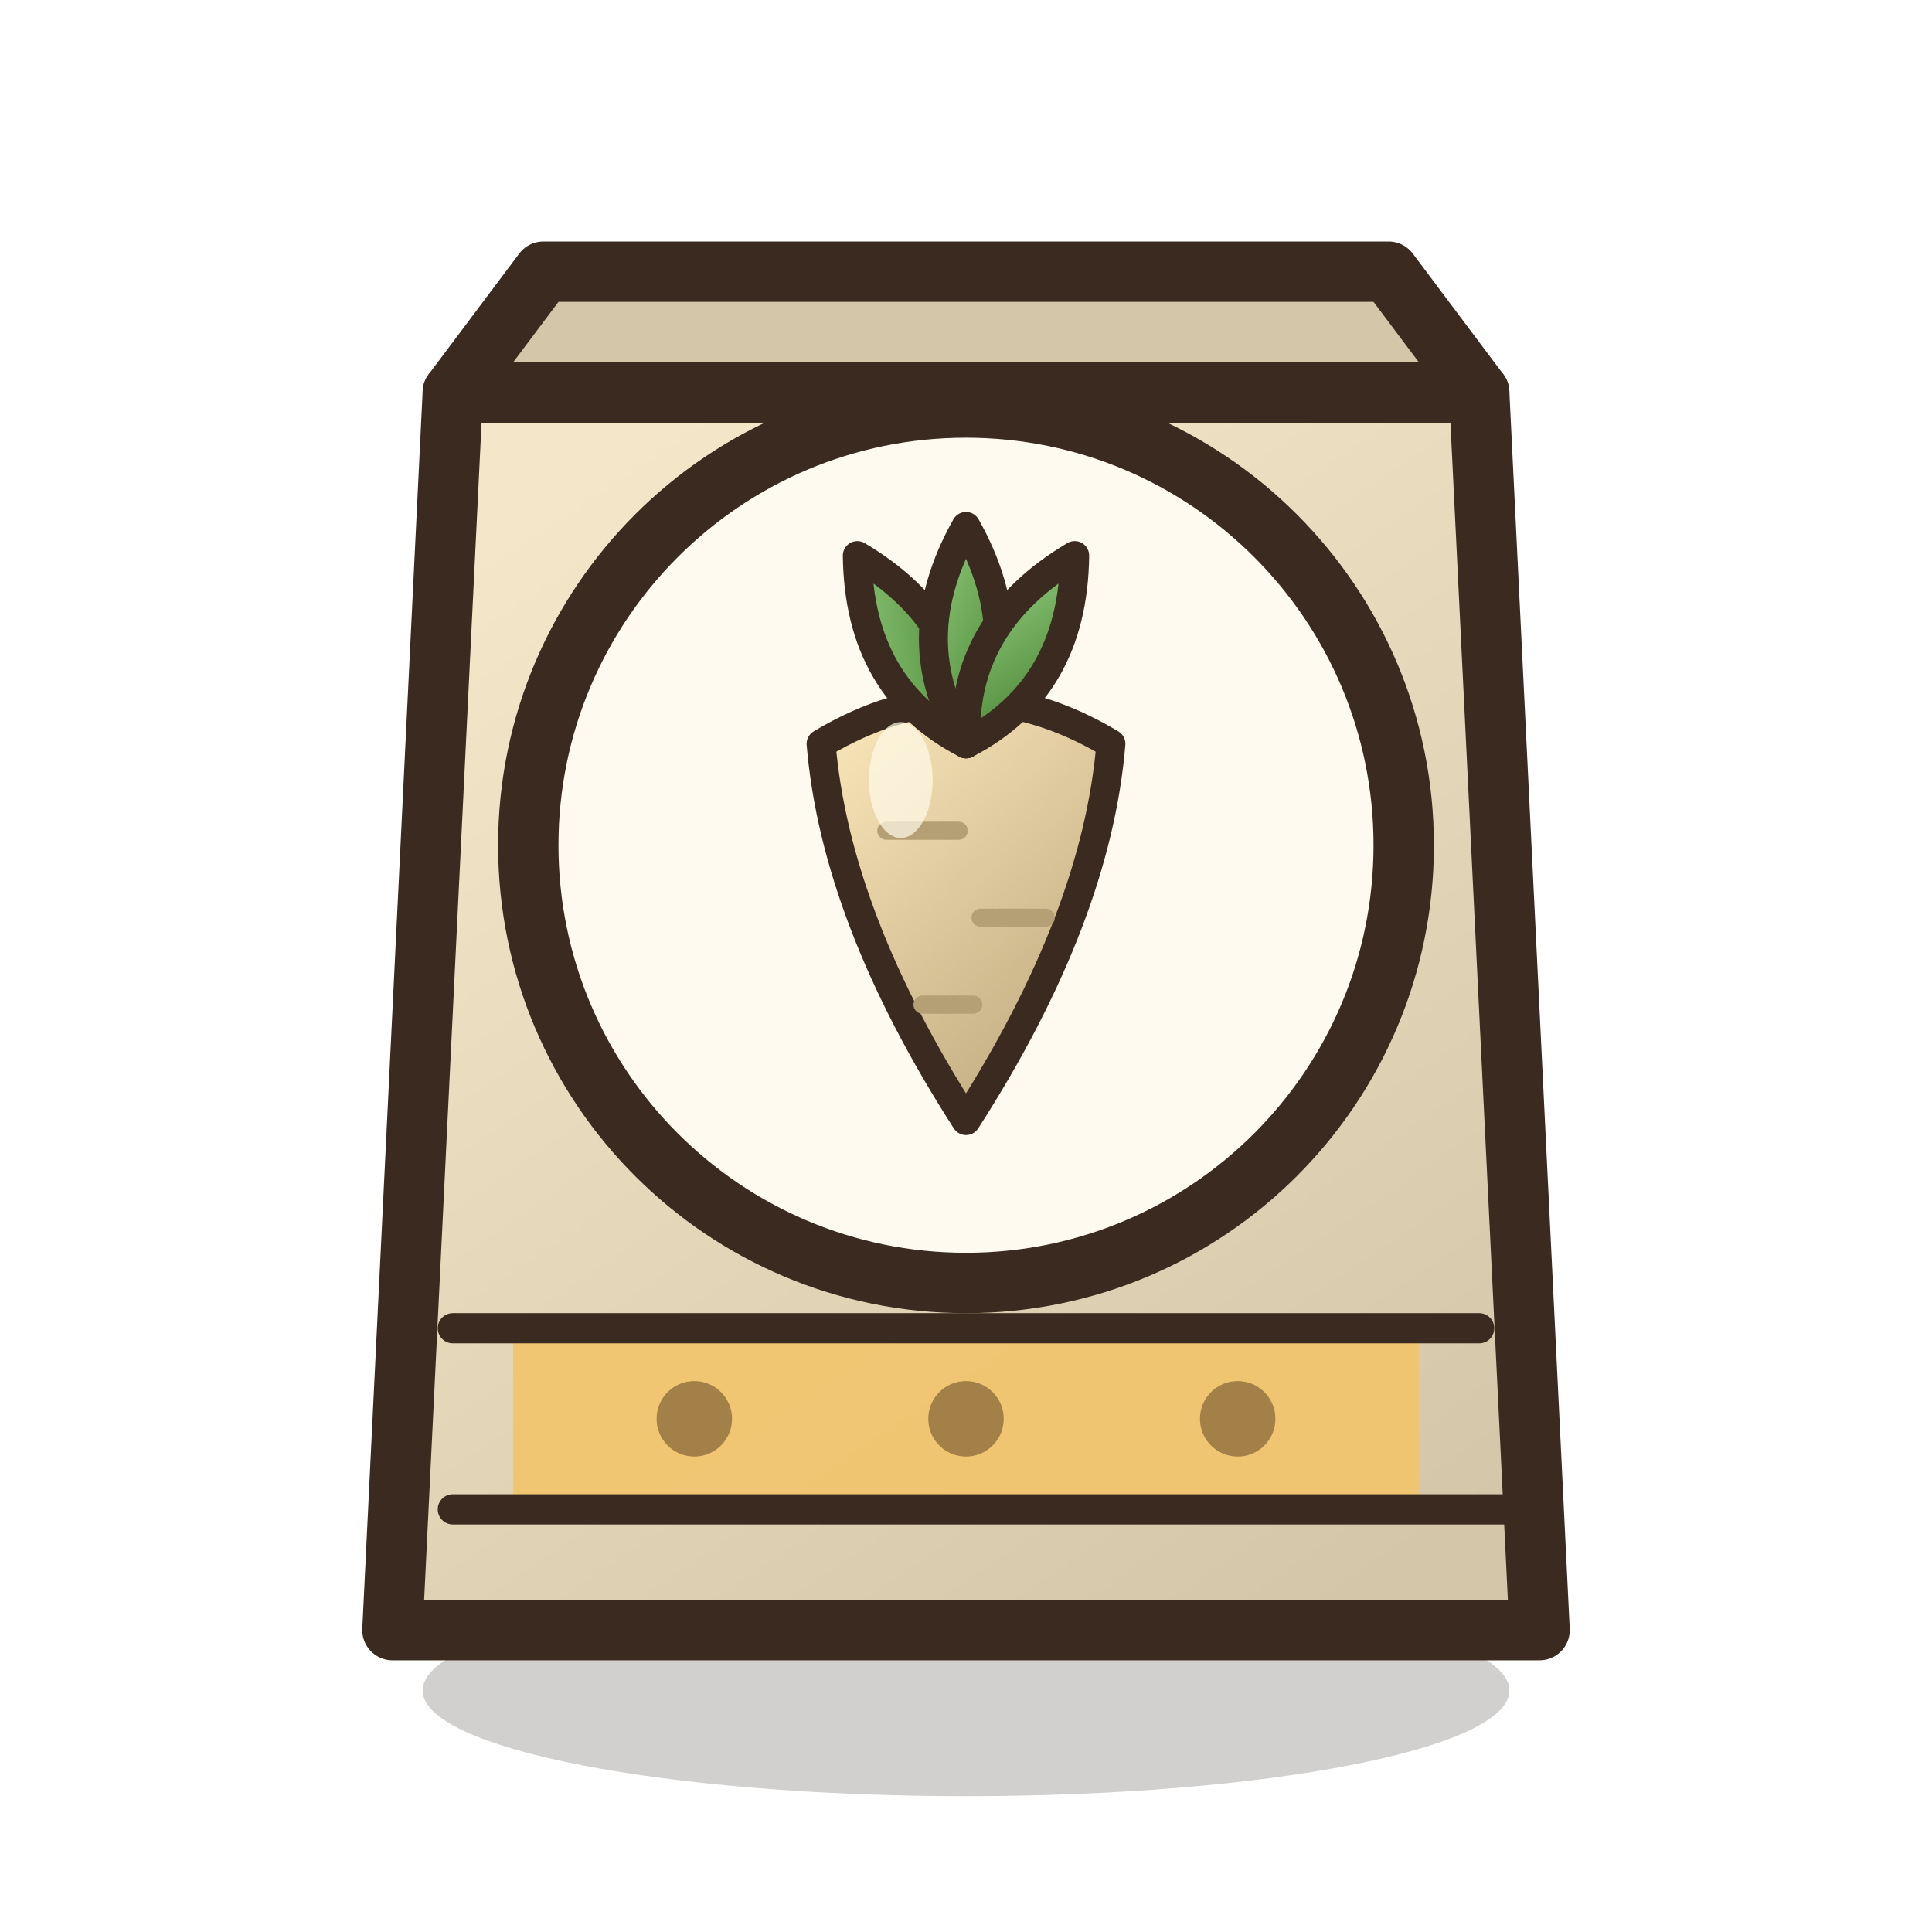
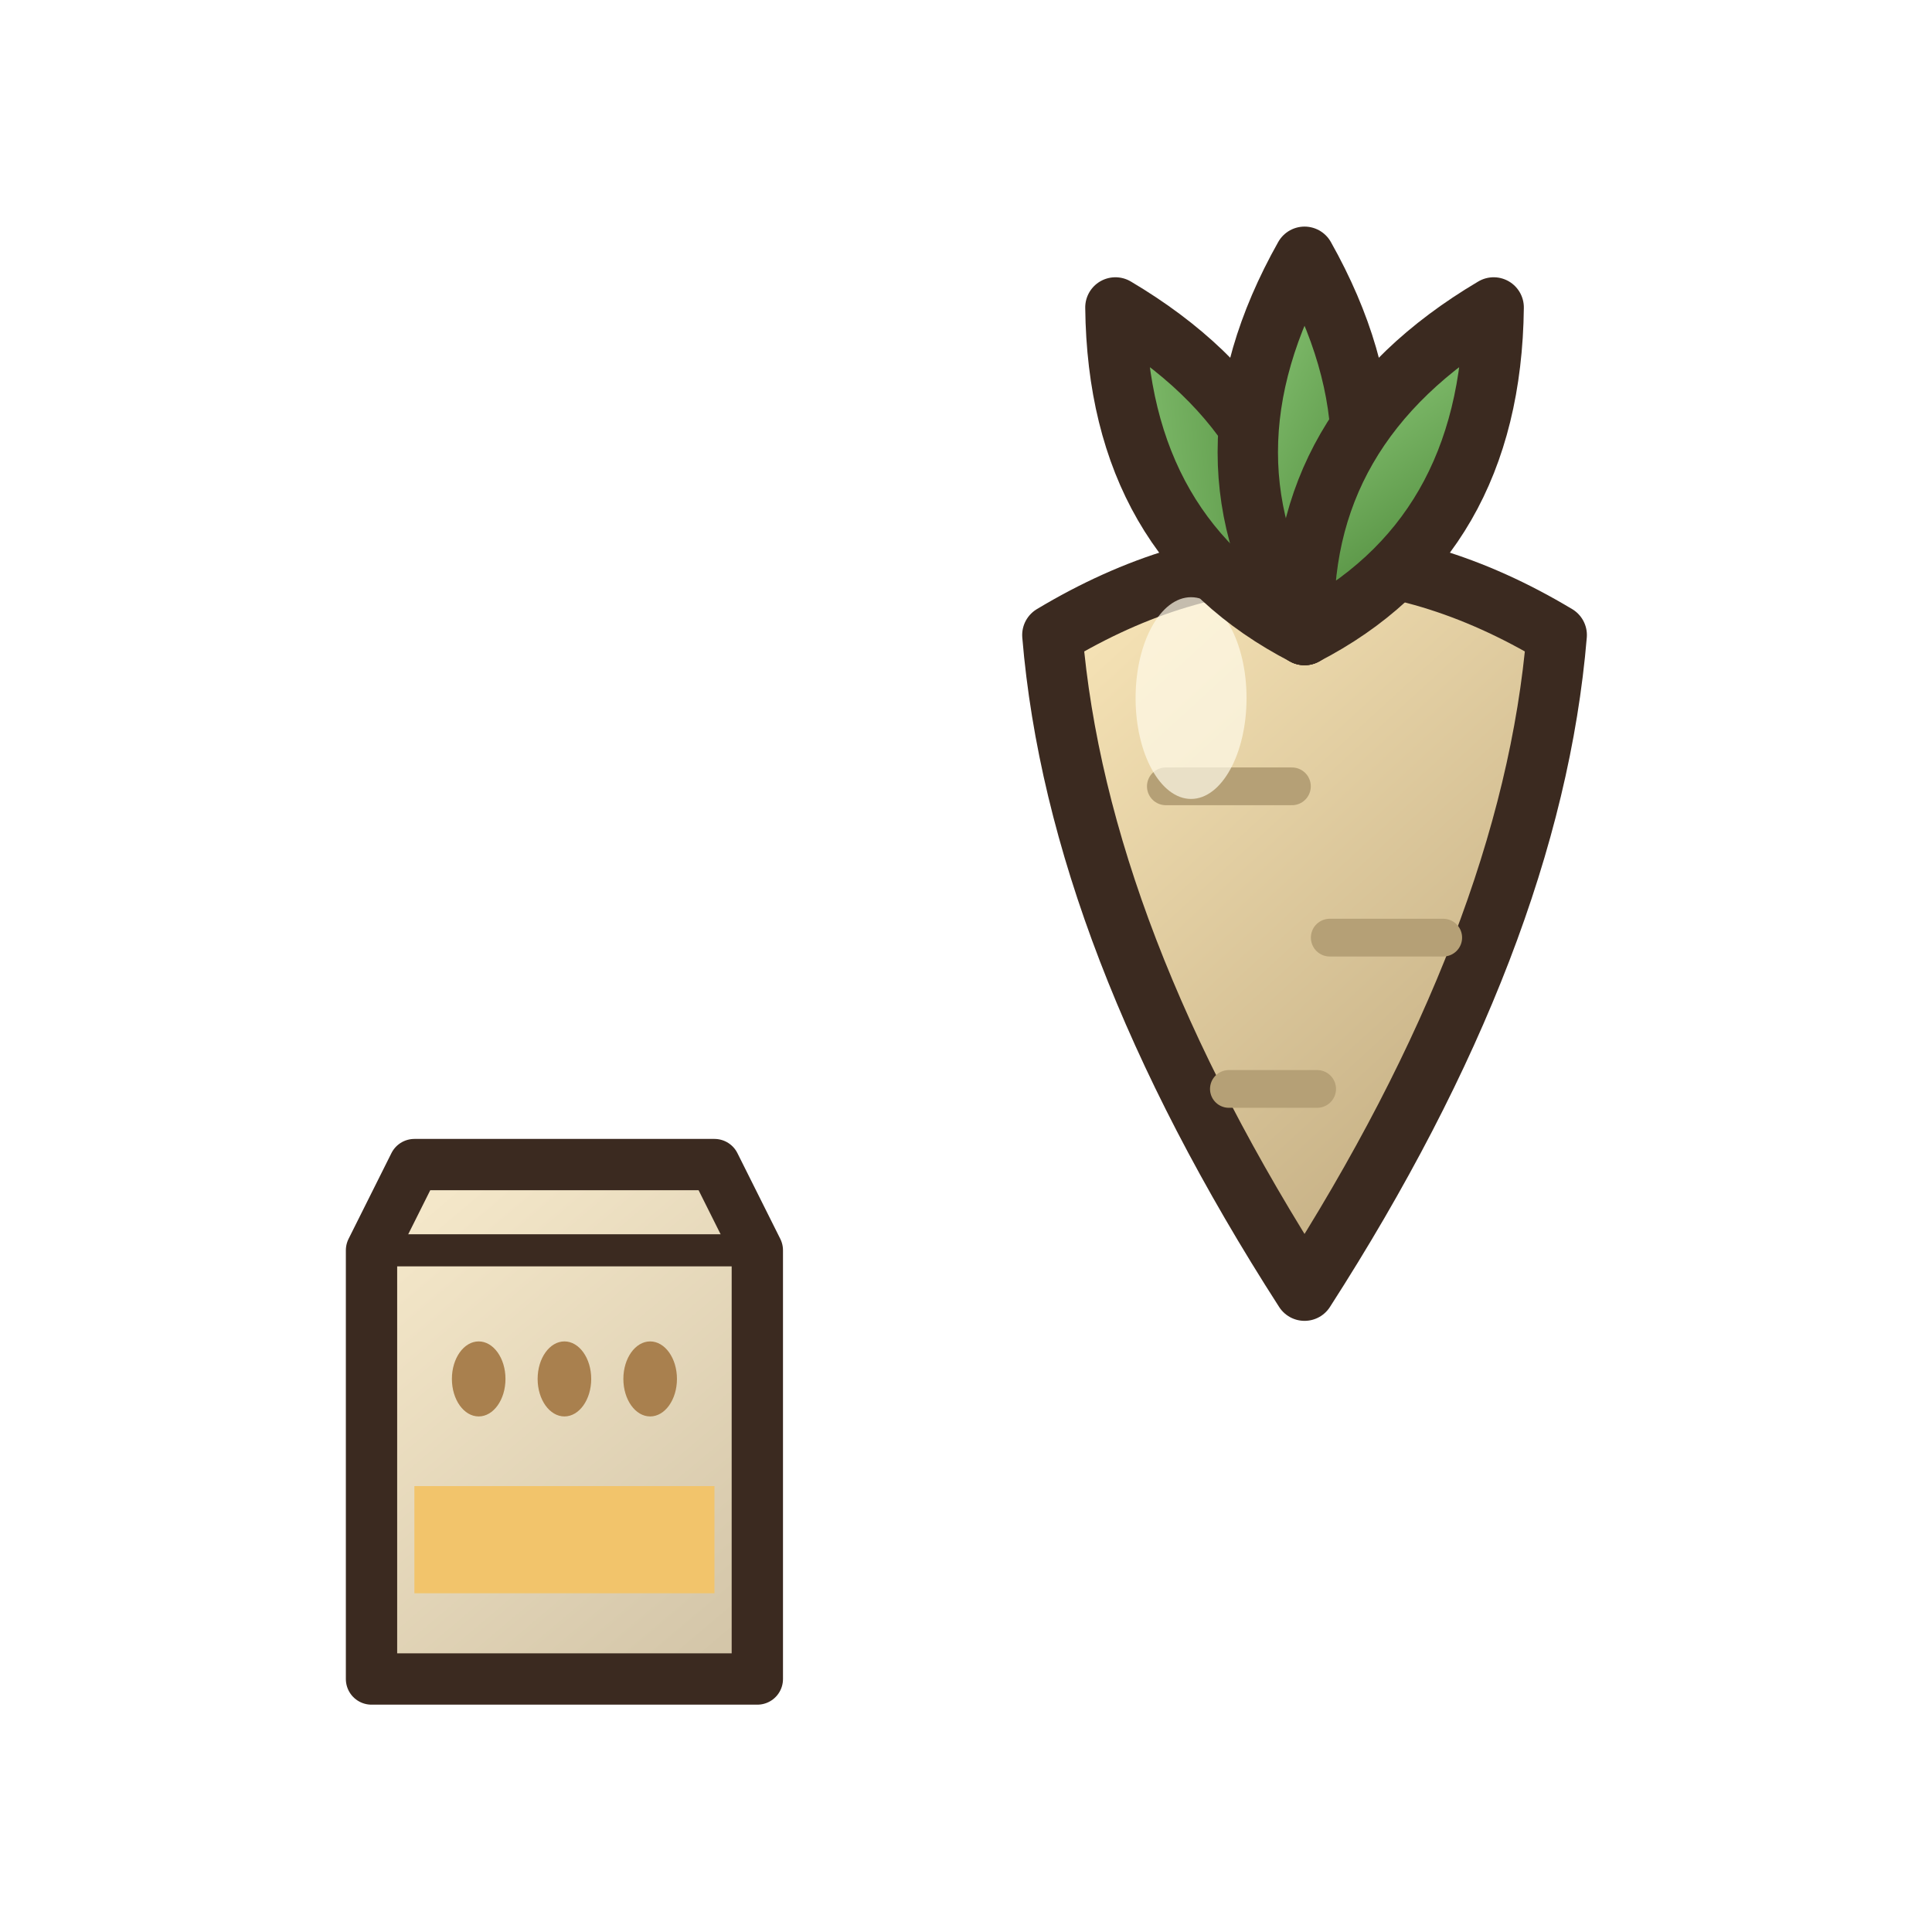
<svg xmlns="http://www.w3.org/2000/svg" width="128" height="128" viewBox="0 0 128 128">
  <defs>
    <linearGradient id="g0" x1="0.2" y1="0.05" x2="0.8" y2="1">
-       <stop offset="0" stop-color="#f4e7c9" />
-       <stop offset="1" stop-color="#d4c6a9" />
+       <stop offset="0" stop-color="#f4e1b4" />
+       <stop offset="1" stop-color="#bfa97e" />
    </linearGradient>
    <linearGradient id="g1" x1="0.2" y1="0.05" x2="0.8" y2="1">
-       <stop offset="0" stop-color="#f4e1b4" />
-       <stop offset="1" stop-color="#bfa97e" />
+       <stop offset="0" stop-color="#86c272" />
+       <stop offset="1" stop-color="#508b3c" />
    </linearGradient>
    <linearGradient id="g2" x1="0.2" y1="0.05" x2="0.8" y2="1">
      <stop offset="0" stop-color="#86c272" />
      <stop offset="1" stop-color="#508b3c" />
    </linearGradient>
    <linearGradient id="g3" x1="0.2" y1="0.05" x2="0.8" y2="1">
      <stop offset="0" stop-color="#86c272" />
      <stop offset="1" stop-color="#508b3c" />
    </linearGradient>
    <linearGradient id="g4" x1="0.2" y1="0.05" x2="0.8" y2="1">
-       <stop offset="0" stop-color="#86c272" />
-       <stop offset="1" stop-color="#508b3c" />
+       <stop offset="0" stop-color="#f4e7c9" />
+       <stop offset="1" stop-color="#d4c6a9" />
    </linearGradient>
  </defs>
-   <ellipse cx="64" cy="112" rx="36" ry="7" fill="#1d140c" opacity="0.2" />
-   <path d="M30 26h68l4 82h-76z" fill="url(#g0)" stroke="#3b2a20" stroke-width="4" stroke-linejoin="round" />
-   <path d="M30 26l6 -8h56l6 8z" fill="#d4c6a9" stroke="#3b2a20" stroke-width="4" stroke-linejoin="round" />
-   <rect x="34" y="88" width="60" height="12" fill="#f2c46b" opacity="0.9" />
-   <path d="M30 88h68M30 100h70" fill="none" stroke="#3b2a20" stroke-width="2" stroke-linecap="round" stroke-linejoin="round" />
-   <circle cx="64" cy="56" r="29" fill="#fffaf0" stroke="#3b2a20" stroke-width="4" stroke-linejoin="round" />
-   <g transform="translate(33.28 24.32) scale(0.48)">
-     <g transform="translate(64 52)">
-       <path d="M-20 0Q-18 24 0 52Q18 24 20 0Q0 -12 -20 0z" fill="url(#g1)" stroke="#3b2a20" stroke-width="4" stroke-linejoin="round" />
-       <path d="M-11 12h10M2 24h9M-6 36h7" fill="none" stroke="#b5a076" stroke-width="2.5" stroke-linecap="round" stroke-linejoin="round" />
-       <ellipse cx="-9" cy="5" rx="4.4" ry="8" fill="#fffbe9" opacity="0.7" />
-       <g transform="rotate(-30)">
-         <path d="M0 0Q9 -14 0 -30Q-9 -14 0 0z" fill="url(#g2)" stroke="#3b2a20" stroke-width="4" stroke-linejoin="round" />
-       </g>
-       <g transform="rotate(0)">
-         <path d="M0 0Q9 -14 0 -30Q-9 -14 0 0z" fill="url(#g3)" stroke="#3b2a20" stroke-width="4" stroke-linejoin="round" />
-       </g>
-       <g transform="rotate(30)">
-         <path d="M0 0Q9 -14 0 -30Q-9 -14 0 0z" fill="url(#g4)" stroke="#3b2a20" stroke-width="4" stroke-linejoin="round" />
+   <g transform="translate(21.27229 6.987952) scale(0.8353414)">
+     <g transform="translate(14 -10)">
+       <g transform="translate(64 52)">
+         <path d="M-20 0Q-18 24 0 52Q18 24 20 0Q0 -12 -20 0z" fill="url(#g0)" stroke="#3b2a20" stroke-width="4.788" stroke-linejoin="round" />
+         <path d="M-11 12h10M2 24h9M-6 36h7" fill="none" stroke="#b5a076" stroke-width="2.993" stroke-linecap="round" stroke-linejoin="round" />
+         <ellipse cx="-9" cy="5" rx="4.4" ry="8" fill="#fffbe9" opacity="0.7" />
+         <g transform="rotate(-30)">
+           <path d="M0 0Q9 -14 0 -30Q-9 -14 0 0z" fill="url(#g1)" stroke="#3b2a20" stroke-width="4.788" stroke-linejoin="round" />
+         </g>
+         <g transform="rotate(0)">
+           <path d="M0 0Q9 -14 0 -30Q-9 -14 0 0z" fill="url(#g2)" stroke="#3b2a20" stroke-width="4.788" stroke-linejoin="round" />
+         </g>
+         <g transform="rotate(30)">
+           <path d="M0 0Q9 -14 0 -30Q-9 -14 0 0z" fill="url(#g3)" stroke="#3b2a20" stroke-width="4.788" stroke-linejoin="round" />
+         </g>
      </g>
    </g>
+     <g transform="translate(4 84) scale(0.85)">
+       <path d="M0 8l4 -8h28l4 8v40h-36z" fill="url(#g4)" stroke="#3b2a20" stroke-width="4.788" stroke-linejoin="round" />
+       <rect x="4" y="30" width="28" height="10" fill="#f2c46b" />
+       <path d="M0 8h36" fill="none" stroke="#3b2a20" stroke-width="2.993" stroke-linecap="round" stroke-linejoin="round" />
+       <ellipse cx="10" cy="20" rx="2.5" ry="3.5" fill="#a9804e" />
+       <ellipse cx="18" cy="20" rx="2.5" ry="3.5" fill="#a9804e" />
+       <ellipse cx="26" cy="20" rx="2.5" ry="3.5" fill="#a9804e" />
+     </g>
  </g>
-   <circle cx="46" cy="94" r="2.5" fill="#a28047" />
-   <circle cx="64" cy="94" r="2.5" fill="#a28047" />
-   <circle cx="82" cy="94" r="2.5" fill="#a28047" />
</svg>
